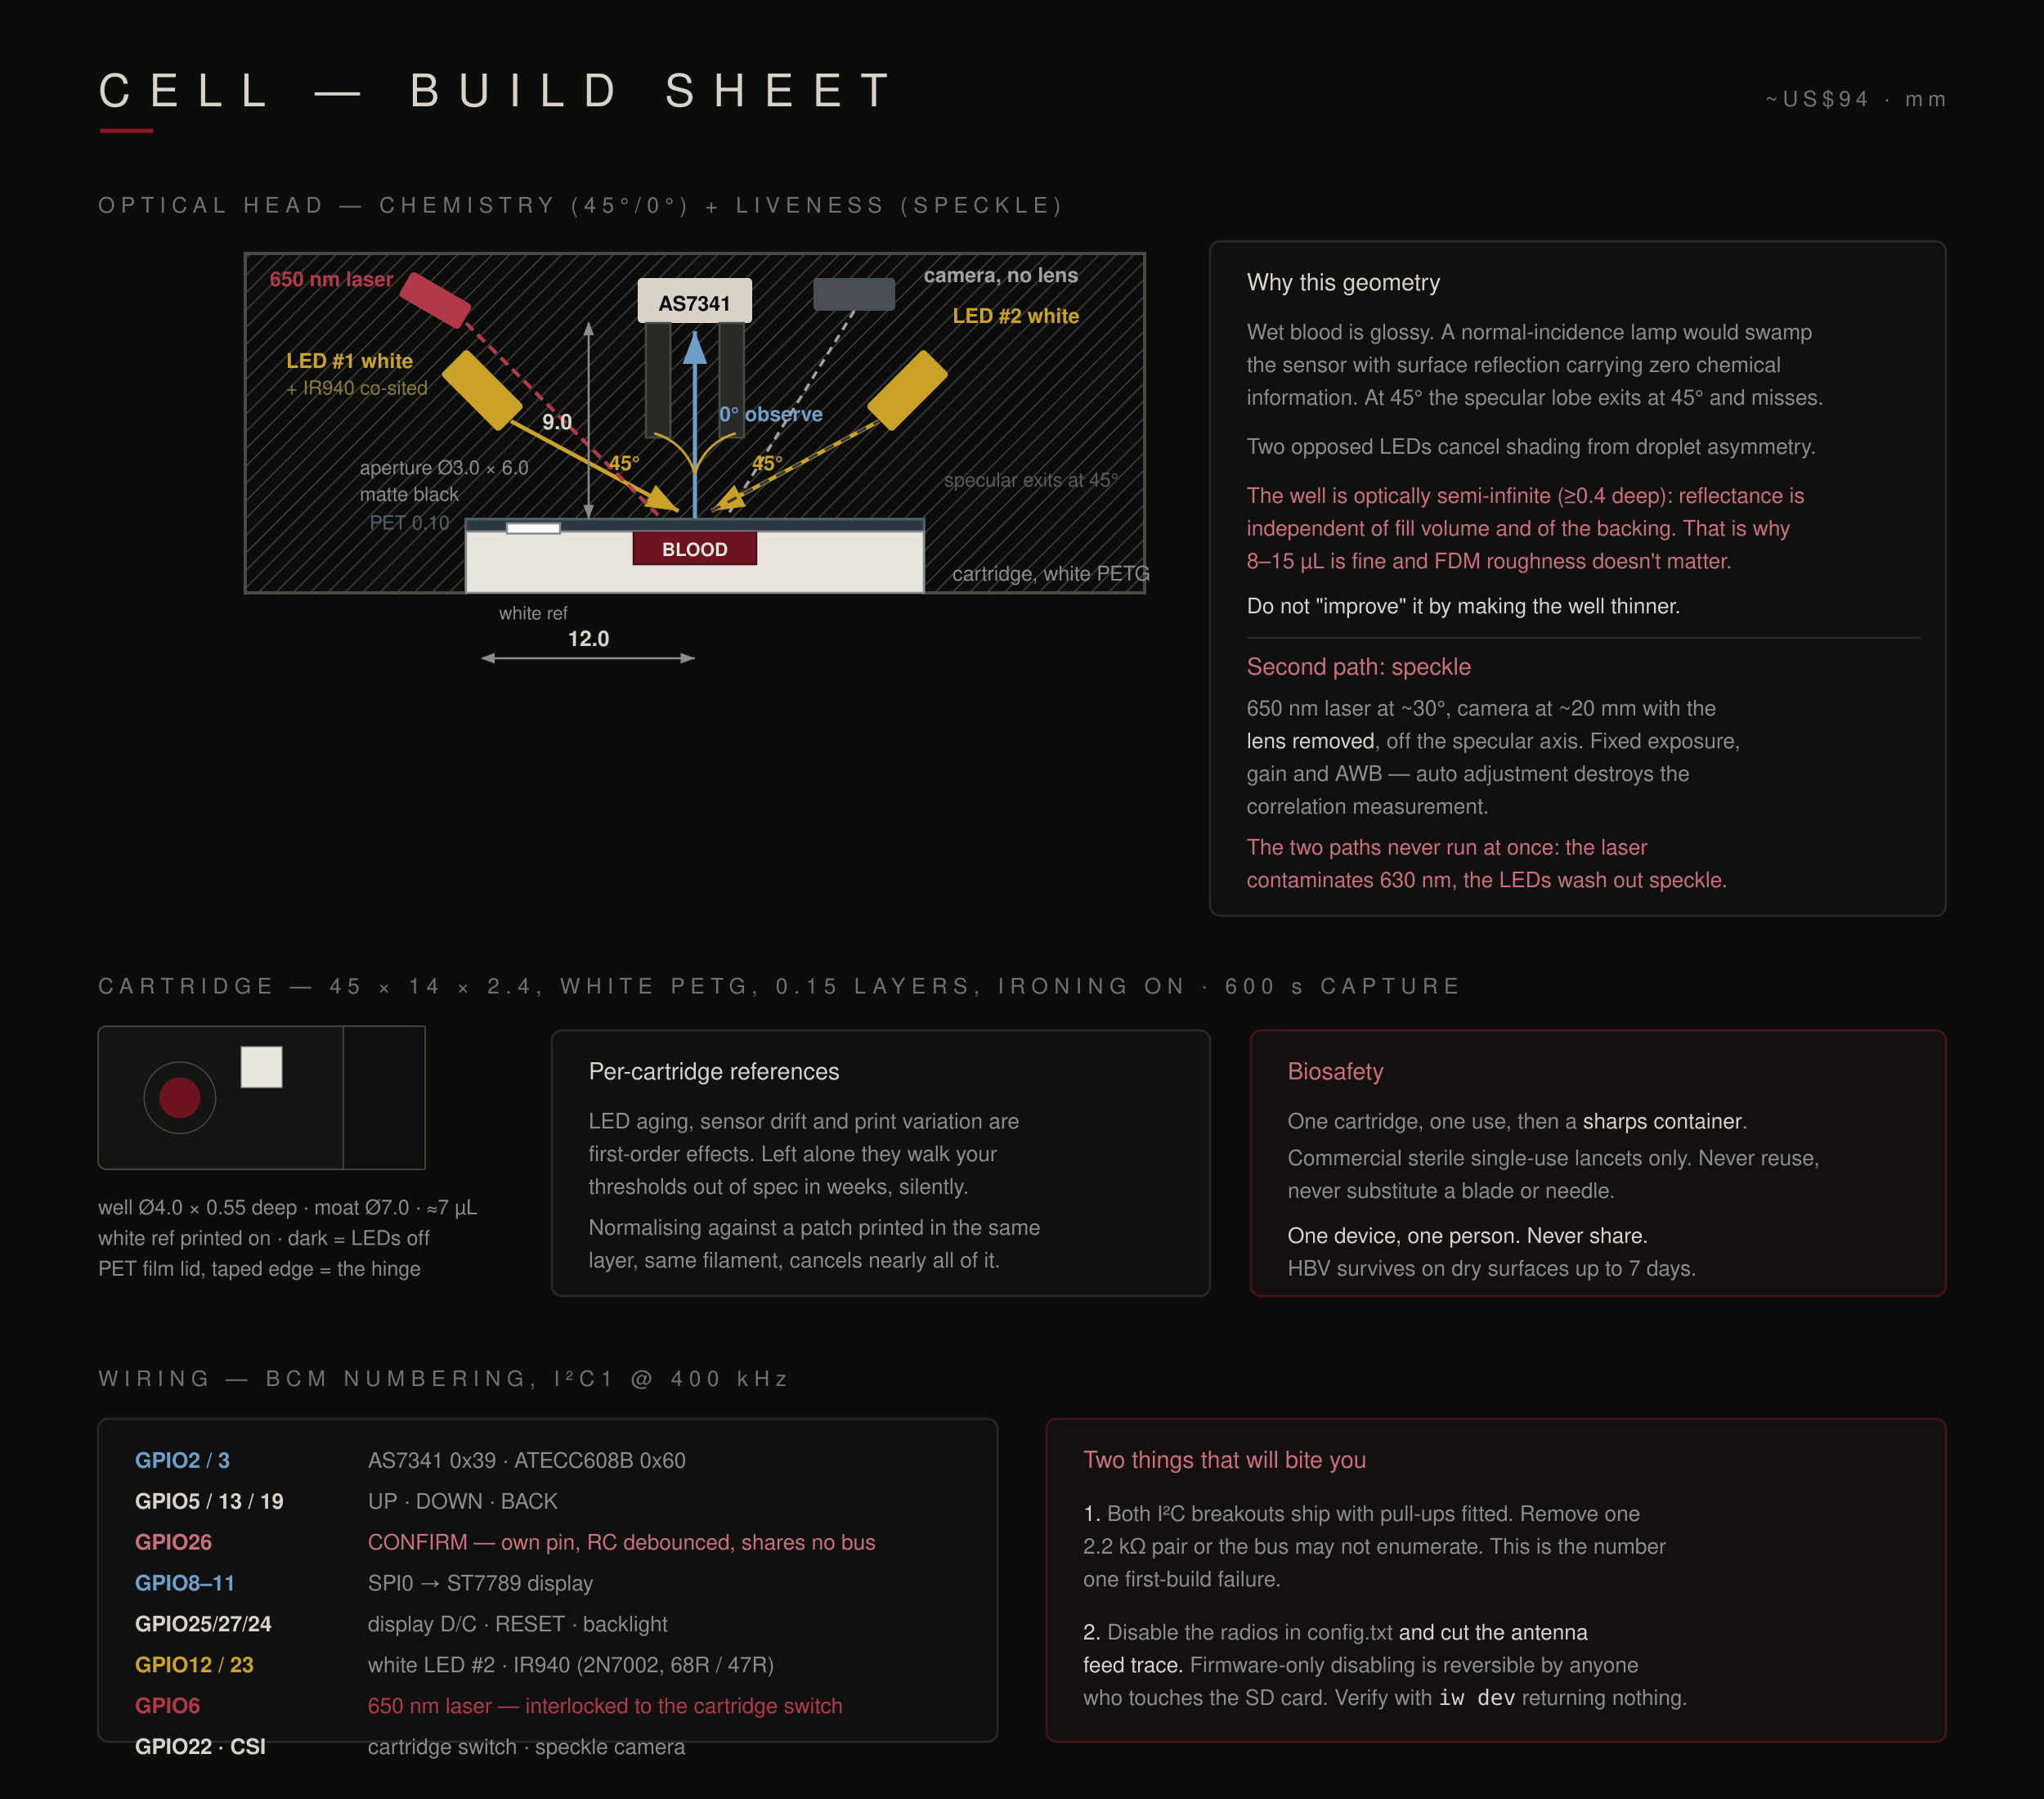
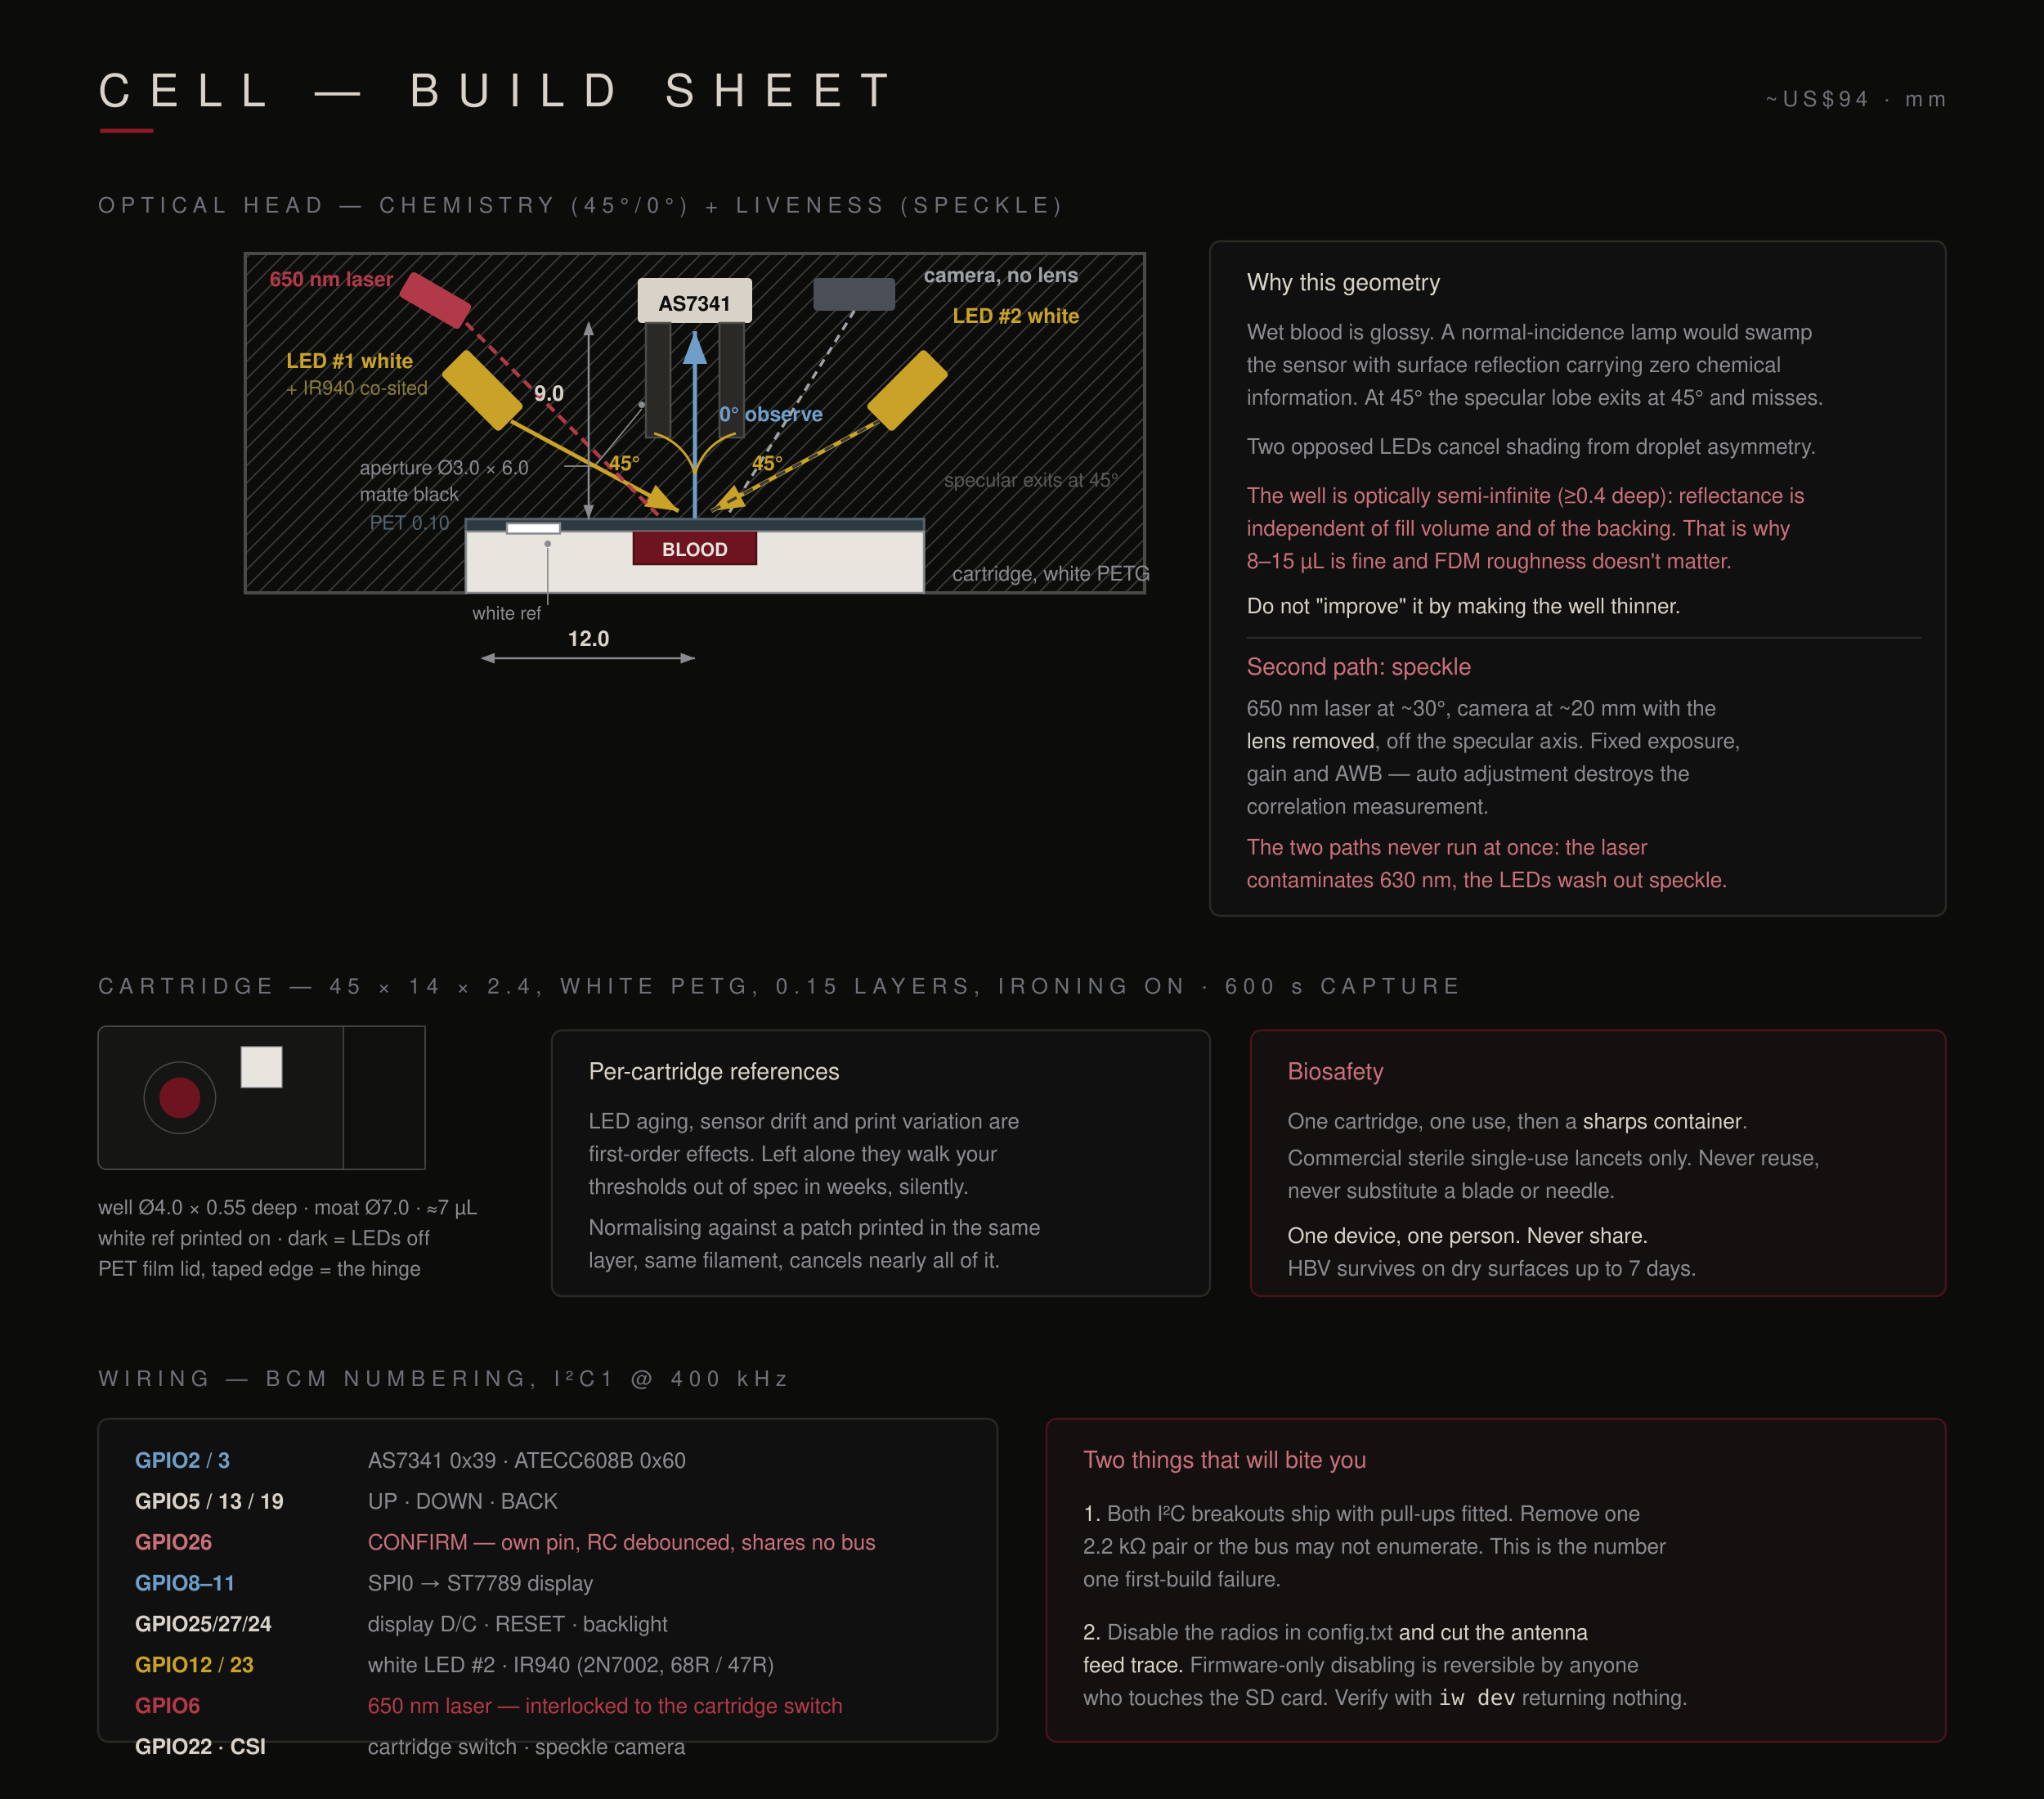
<svg xmlns="http://www.w3.org/2000/svg" viewBox="0 0 1000 880" width="1000" height="880" font-family="Helvetica Neue, Helvetica, Arial, sans-serif">
  <defs>
    <marker id="d1" markerWidth="8" markerHeight="8" refX="7" refY="2.6" orient="auto">
      <path d="M0,0 L7,2.6 L0,5.2 z" fill="#8A8B8F" />
    </marker>
    <marker id="d2" markerWidth="8" markerHeight="8" refX="1" refY="2.6" orient="auto">
      <path d="M7,0 L0,2.6 L7,5.2 z" fill="#8A8B8F" />
    </marker>
    <marker id="ry" markerWidth="9" markerHeight="9" refX="8" refY="3" orient="auto">
      <path d="M0,0 L8,3 L0,6 z" fill="#C9A227" />
    </marker>
    <marker id="rb" markerWidth="9" markerHeight="9" refX="8" refY="3" orient="auto">
      <path d="M0,0 L8,3 L0,6 z" fill="#6F9FC9" />
    </marker>
    <pattern id="hx" width="6" height="6" patternTransform="rotate(45)" patternUnits="userSpaceOnUse">
      <line x1="0" y1="0" x2="0" y2="6" stroke="#3A3A38" stroke-width="1.4" />
    </pattern>
  </defs>
  <rect width="1000" height="880" fill="#0C0C0B" />
  <text x="48" y="52" font-size="22" font-weight="200" letter-spacing="9" fill="#D8D2C8">CELL — BUILD SHEET</text>
  <rect x="49" y="63" width="26" height="2" fill="#8E1A26" />
  <text x="952" y="52" text-anchor="end" font-size="10.5" letter-spacing="2.4" fill="#6F7178">~US$94 · mm</text>
  <text x="48" y="104" font-size="10.5" letter-spacing="3" fill="#6F7178">OPTICAL HEAD — CHEMISTRY (45°/0°) + LIVENESS (SPECKLE)</text>
  <path d="M120,124 L560,124 L560,290 L452,290 L452,254 L228,254 L228,290 L120,290 Z" fill="url(#hx)" stroke="#4A4A46" stroke-width="1.6" />
  <rect x="228" y="254" width="224" height="36" fill="#0C0C0B" />
  <rect x="312" y="136" width="56" height="22" rx="2" fill="#D8D2C8" />
  <text x="340" y="152" font-size="10" font-weight="600" text-anchor="middle" fill="#0C0C0B">AS7341</text>
  <path d="M328,158 L328,214 L316,214 L316,158 Z" fill="#2A2926" stroke="#4A4A46" />
  <path d="M352,158 L352,214 L364,214 L364,158 Z" fill="#2A2926" stroke="#4A4A46" />
+   <path d="M276,228 L291,228 L314,200" stroke="#8A8B8F" stroke-width="0.7" fill="none" />
+   <circle cx="314" cy="198" r="1.6" fill="#8A8B8F" />
  <text x="176" y="232" font-size="9.5" fill="#8A8B8F">aperture Ø3.0 × 6.0</text>
  <text x="176" y="245" font-size="9.5" fill="#8A8B8F">matte black</text>
  <line x1="340" y1="254" x2="340" y2="162" stroke="#6F9FC9" stroke-width="2" marker-end="url(#rb)" />
  <text x="352" y="206" font-size="10" font-weight="600" fill="#6F9FC9">0° observe</text>
  <rect x="216" y="182" width="40" height="18" rx="2" fill="#C9A227" transform="rotate(45 236 191)" />
  <text x="140" y="180" font-size="10" font-weight="600" fill="#C9A227">LED #1 white</text>
  <text x="140" y="193" font-size="9.5" fill="#8A7A3A">+ IR940 co-sited</text>
  <line x1="250" y1="206" x2="332" y2="250" stroke="#C9A227" stroke-width="2" marker-end="url(#ry)" />
  <rect x="424" y="182" width="40" height="18" rx="2" fill="#C9A227" transform="rotate(-45 444 191)" />
  <rect x="196" y="140" width="34" height="14" rx="2" fill="#B23A48" transform="rotate(30 213 147)" />
  <text x="132" y="140" font-size="10" font-weight="600" fill="#B23A48">650 nm laser</text>
  <line x1="228" y1="158" x2="322" y2="252" stroke="#B23A48" stroke-width="1.8" stroke-dasharray="5 3" />
  <rect x="398" y="136" width="40" height="16" rx="2" fill="#4A4E57" />
  <text x="452" y="138" font-size="10" font-weight="600" fill="#9FA3A8">camera, no lens</text>
  <line x1="418" y1="152" x2="356" y2="252" stroke="#9FA3A8" stroke-width="1.4" stroke-dasharray="4 3" />
  <text x="466" y="158" font-size="10" font-weight="600" fill="#C9A227">LED #2 white</text>
  <line x1="430" y1="206" x2="348" y2="250" stroke="#C9A227" stroke-width="2" marker-end="url(#ry)" />
  <path d="M340,232 A28,28 0 0,0 320,212" fill="none" stroke="#C9A227" stroke-width="1.2" />
  <text x="298" y="230" font-size="10" font-weight="600" fill="#C9A227">45°</text>
  <path d="M340,232 A28,28 0 0,1 360,212" fill="none" stroke="#C9A227" stroke-width="1.2" />
  <text x="368" y="230" font-size="10" font-weight="600" fill="#C9A227">45°</text>
  <line x1="430" y1="206" x2="348" y2="250" stroke="none" />
  <line x1="348" y1="250" x2="430" y2="206" stroke="#3A3A38" stroke-width="1.4" stroke-dasharray="5 4" />
  <text x="462" y="238" font-size="9.5" fill="#5A5A56">specular exits at 45°</text>
  <rect x="228" y="254" width="224" height="6" fill="#2E3A42" stroke="#4E6270" />
  <text x="220" y="259" font-size="9.5" text-anchor="end" fill="#4E6270">PET 0.10</text>
  <rect x="228" y="260" width="224" height="30" fill="#E8E4DE" stroke="#8A8B8F" />
  <path d="M310,260 L310,276 L370,276 L370,260" fill="#6E1420" stroke="#4A0E14" />
  <text x="340" y="272" font-size="9" font-weight="700" text-anchor="middle" fill="#E8E4DE">BLOOD</text>
  <rect x="248" y="256" width="26" height="5" fill="#fff" stroke="#8A8B8F" />
-   <text x="261" y="303" font-size="9" text-anchor="middle" fill="#8A8B8F">white ref</text>
+   <path d="M268,296 L268,268" stroke="#8A8B8F" stroke-width="0.7" fill="none" />
+   <circle cx="268" cy="266" r="1.6" fill="#8A8B8F" />
+   <text x="248" y="303" font-size="9" text-anchor="middle" fill="#8A8B8F">white ref</text>
  <text x="466" y="284" font-size="10" fill="#8A8B8F">cartridge, white PETG</text>
  <line x1="288" y1="158" x2="288" y2="254" stroke="#8A8B8F" stroke-width="1" marker-start="url(#d2)" marker-end="url(#d1)" />
-   <text x="280" y="210" font-size="10.5" font-weight="600" text-anchor="end" fill="#D8D2C8">9.0</text>
+   <text x="276" y="196" font-size="10.5" font-weight="600" text-anchor="end" fill="#D8D2C8">9.0</text>
  <line x1="236" y1="322" x2="340" y2="322" stroke="#8A8B8F" stroke-width="1" marker-start="url(#d2)" marker-end="url(#d1)" />
  <text x="288" y="316" font-size="10.5" font-weight="600" text-anchor="middle" fill="#D8D2C8">12.0</text>
  <rect x="592" y="118" width="360" height="330" rx="5" fill="#101010" stroke="#2A2926" />
  <text x="610" y="142" font-size="11.5" fill="#D8D2C8">Why this geometry</text>
  <text x="610" y="166" font-size="10.5" fill="#8A8B8F">Wet blood is glossy. A normal-incidence lamp would swamp</text>
  <text x="610" y="182" font-size="10.5" fill="#8A8B8F">the sensor with surface reflection carrying zero chemical</text>
  <text x="610" y="198" font-size="10.5" fill="#8A8B8F">information. At 45° the specular lobe exits at 45° and misses.</text>
  <text x="610" y="222" font-size="10.5" fill="#8A8B8F">Two opposed LEDs cancel shading from droplet asymmetry.</text>
  <text x="610" y="246" font-size="10.5" fill="#C9707A">The well is optically semi-infinite (≥0.4 deep): reflectance is</text>
  <text x="610" y="262" font-size="10.5" fill="#C9707A">independent of fill volume and of the backing. That is why</text>
  <text x="610" y="278" font-size="10.5" fill="#C9707A">8–15 µL is fine and FDM roughness doesn't matter.</text>
  <text x="610" y="300" font-size="10.5" fill="#D8D2C8">Do not "improve" it by making the well thinner.</text>
  <line x1="610" y1="312" x2="940" y2="312" stroke="#2A2926" />
  <text x="610" y="330" font-size="11.5" fill="#C9707A">Second path: speckle</text>
  <text x="610" y="350" font-size="10.5" fill="#8A8B8F">650 nm laser at ~30°, camera at ~20 mm with the</text>
  <text x="610" y="366" font-size="10.5" fill="#8A8B8F">
    <tspan fill="#D8D2C8">lens removed</tspan>, off the specular axis. Fixed exposure,</text>
  <text x="610" y="382" font-size="10.5" fill="#8A8B8F">gain and AWB — auto adjustment destroys the</text>
  <text x="610" y="398" font-size="10.5" fill="#8A8B8F">correlation measurement.</text>
  <text x="610" y="418" font-size="10.5" fill="#C9707A">The two paths never run at once: the laser</text>
  <text x="610" y="434" font-size="10.5" fill="#C9707A">contaminates 630 nm, the LEDs wash out speckle.</text>
  <text x="48" y="486.0" font-size="10.5" letter-spacing="3" fill="#6F7178">CARTRIDGE — 45 × 14 × 2.4, WHITE PETG, 0.15 LAYERS, IRONING ON  ·  600 s CAPTURE</text>
  <g transform="translate(48 502.0) scale(5.0)">
    <rect x="0" y="0" width="32" height="14" rx="0.8" fill="#151513" stroke="#4A4A46" stroke-width="0.14" />
    <circle cx="8" cy="7" r="3.5" fill="none" stroke="#4A4A46" stroke-width="0.12" />
    <circle cx="8" cy="7" r="2" fill="#6E1420" />
    <rect x="14" y="2" width="4" height="4" fill="#E8E4DE" stroke="#8A8B8F" stroke-width="0.1" />
    <rect x="24" y="0" width="8" height="14" fill="#0F0F0E" stroke="#4A4A46" stroke-width="0.12" />
  </g>
  <text x="48" y="594.0" font-size="10" fill="#8A8B8F">well Ø4.0 × 0.55 deep  ·  moat Ø7.0  ·  ≈7 µL</text>
  <text x="48" y="609.0" font-size="10" fill="#8A8B8F">white ref printed on · dark = LEDs off</text>
  <text x="48" y="624.0" font-size="10" fill="#8A8B8F">PET film lid, taped edge = the hinge</text>
  <rect x="270" y="504.0" width="322" height="130" rx="5" fill="#101010" stroke="#2A2926" />
  <text x="288" y="528.0" font-size="11.5" fill="#D8D2C8">Per-cartridge references</text>
  <text x="288" y="552.0" font-size="10.5" fill="#8A8B8F">LED aging, sensor drift and print variation are</text>
  <text x="288" y="568.0" font-size="10.5" fill="#8A8B8F">first-order effects. Left alone they walk your</text>
  <text x="288" y="584.0" font-size="10.5" fill="#8A8B8F">thresholds out of spec in weeks, silently.</text>
  <text x="288" y="604.0" font-size="10.5" fill="#8A8B8F">Normalising against a patch printed in the same</text>
  <text x="288" y="620.0" font-size="10.5" fill="#8A8B8F">layer, same filament, cancels nearly all of it.</text>
  <rect x="612" y="504.0" width="340" height="130" rx="5" fill="#141010" stroke="#4A1219" />
  <text x="630" y="528.0" font-size="11.5" fill="#C9707A">Biosafety</text>
  <text x="630" y="552.0" font-size="10.5" fill="#8A8B8F">One cartridge, one use, then a <tspan fill="#D8D2C8">sharps container</tspan>.</text>
  <text x="630" y="570.0" font-size="10.5" fill="#8A8B8F">Commercial sterile single-use lancets only. Never reuse,</text>
  <text x="630" y="586.0" font-size="10.5" fill="#8A8B8F">never substitute a blade or needle.</text>
  <text x="630" y="608.0" font-size="10.5" fill="#D8D2C8">One device, one person. Never share.</text>
  <text x="630" y="624.0" font-size="10.5" fill="#8A8B8F">HBV survives on dry surfaces up to 7 days.</text>
  <text x="48" y="678.0" font-size="10.5" letter-spacing="3" fill="#6F7178">WIRING — BCM NUMBERING, I²C1 @ 400 kHz</text>
  <g font-size="10.5">
    <rect x="48" y="694.0" width="440" height="158" rx="5" fill="#101010" stroke="#2A2926" />
    <text x="66" y="718.0" fill="#6F9FC9" font-weight="600">GPIO2 / 3</text>
    <text x="180" y="718.0" fill="#8A8B8F">AS7341 0x39 · ATECC608B 0x60</text>
    <text x="66" y="738.0" fill="#D8D2C8" font-weight="600">GPIO5 / 13 / 19</text>
    <text x="180" y="738.0" fill="#8A8B8F">UP · DOWN · BACK</text>
    <text x="66" y="758.0" fill="#C9707A" font-weight="600">GPIO26</text>
    <text x="180" y="758.0" fill="#C9707A">CONFIRM — own pin, RC debounced, shares no bus</text>
    <text x="66" y="778.0" fill="#6F9FC9" font-weight="600">GPIO8–11</text>
    <text x="180" y="778.0" fill="#8A8B8F">SPI0 → ST7789 display</text>
    <text x="66" y="798.0" fill="#D8D2C8" font-weight="600">GPIO25/27/24</text>
    <text x="180" y="798.0" fill="#8A8B8F">display D/C · RESET · backlight</text>
    <text x="66" y="818.0" fill="#C9A227" font-weight="600">GPIO12 / 23</text>
    <text x="180" y="818.0" fill="#8A8B8F">white LED #2 · IR940 (2N7002, 68R / 47R)</text>
    <text x="66" y="838.0" fill="#B23A48" font-weight="600">GPIO6</text>
    <text x="180" y="838.0" fill="#B23A48">650 nm laser — interlocked to the cartridge switch</text>
    <text x="66" y="858.0" fill="#D8D2C8" font-weight="600">GPIO22 · CSI</text>
    <text x="180" y="858.0" fill="#8A8B8F">cartridge switch · speckle camera</text>
  </g>
  <rect x="512" y="694.0" width="440" height="158" rx="5" fill="#141010" stroke="#4A1219" />
  <text x="530" y="718.0" font-size="11.5" fill="#C9707A">Two things that will bite you</text>
  <text x="530" y="744.0" font-size="10.5" fill="#8A8B8F">
    <tspan fill="#D8D2C8">1.</tspan> Both I²C breakouts ship with pull-ups fitted. Remove one</text>
  <text x="530" y="760.0" font-size="10.5" fill="#8A8B8F">2.2 kΩ pair or the bus may not enumerate. This is the number</text>
  <text x="530" y="776.0" font-size="10.5" fill="#8A8B8F">one first-build failure.</text>
  <text x="530" y="802.0" font-size="10.5" fill="#8A8B8F">
    <tspan fill="#D8D2C8">2.</tspan> Disable the radios in config.txt <tspan fill="#D8D2C8">and cut the antenna</tspan>
  </text>
  <text x="530" y="818.0" font-size="10.5" fill="#8A8B8F">
    <tspan fill="#D8D2C8">feed trace.</tspan> Firmware-only disabling is reversible by anyone</text>
  <text x="530" y="834.0" font-size="10.5" fill="#8A8B8F">who touches the SD card. Verify with <tspan font-family="monospace" fill="#D8D2C8">iw dev</tspan> returning nothing.</text>
</svg>
